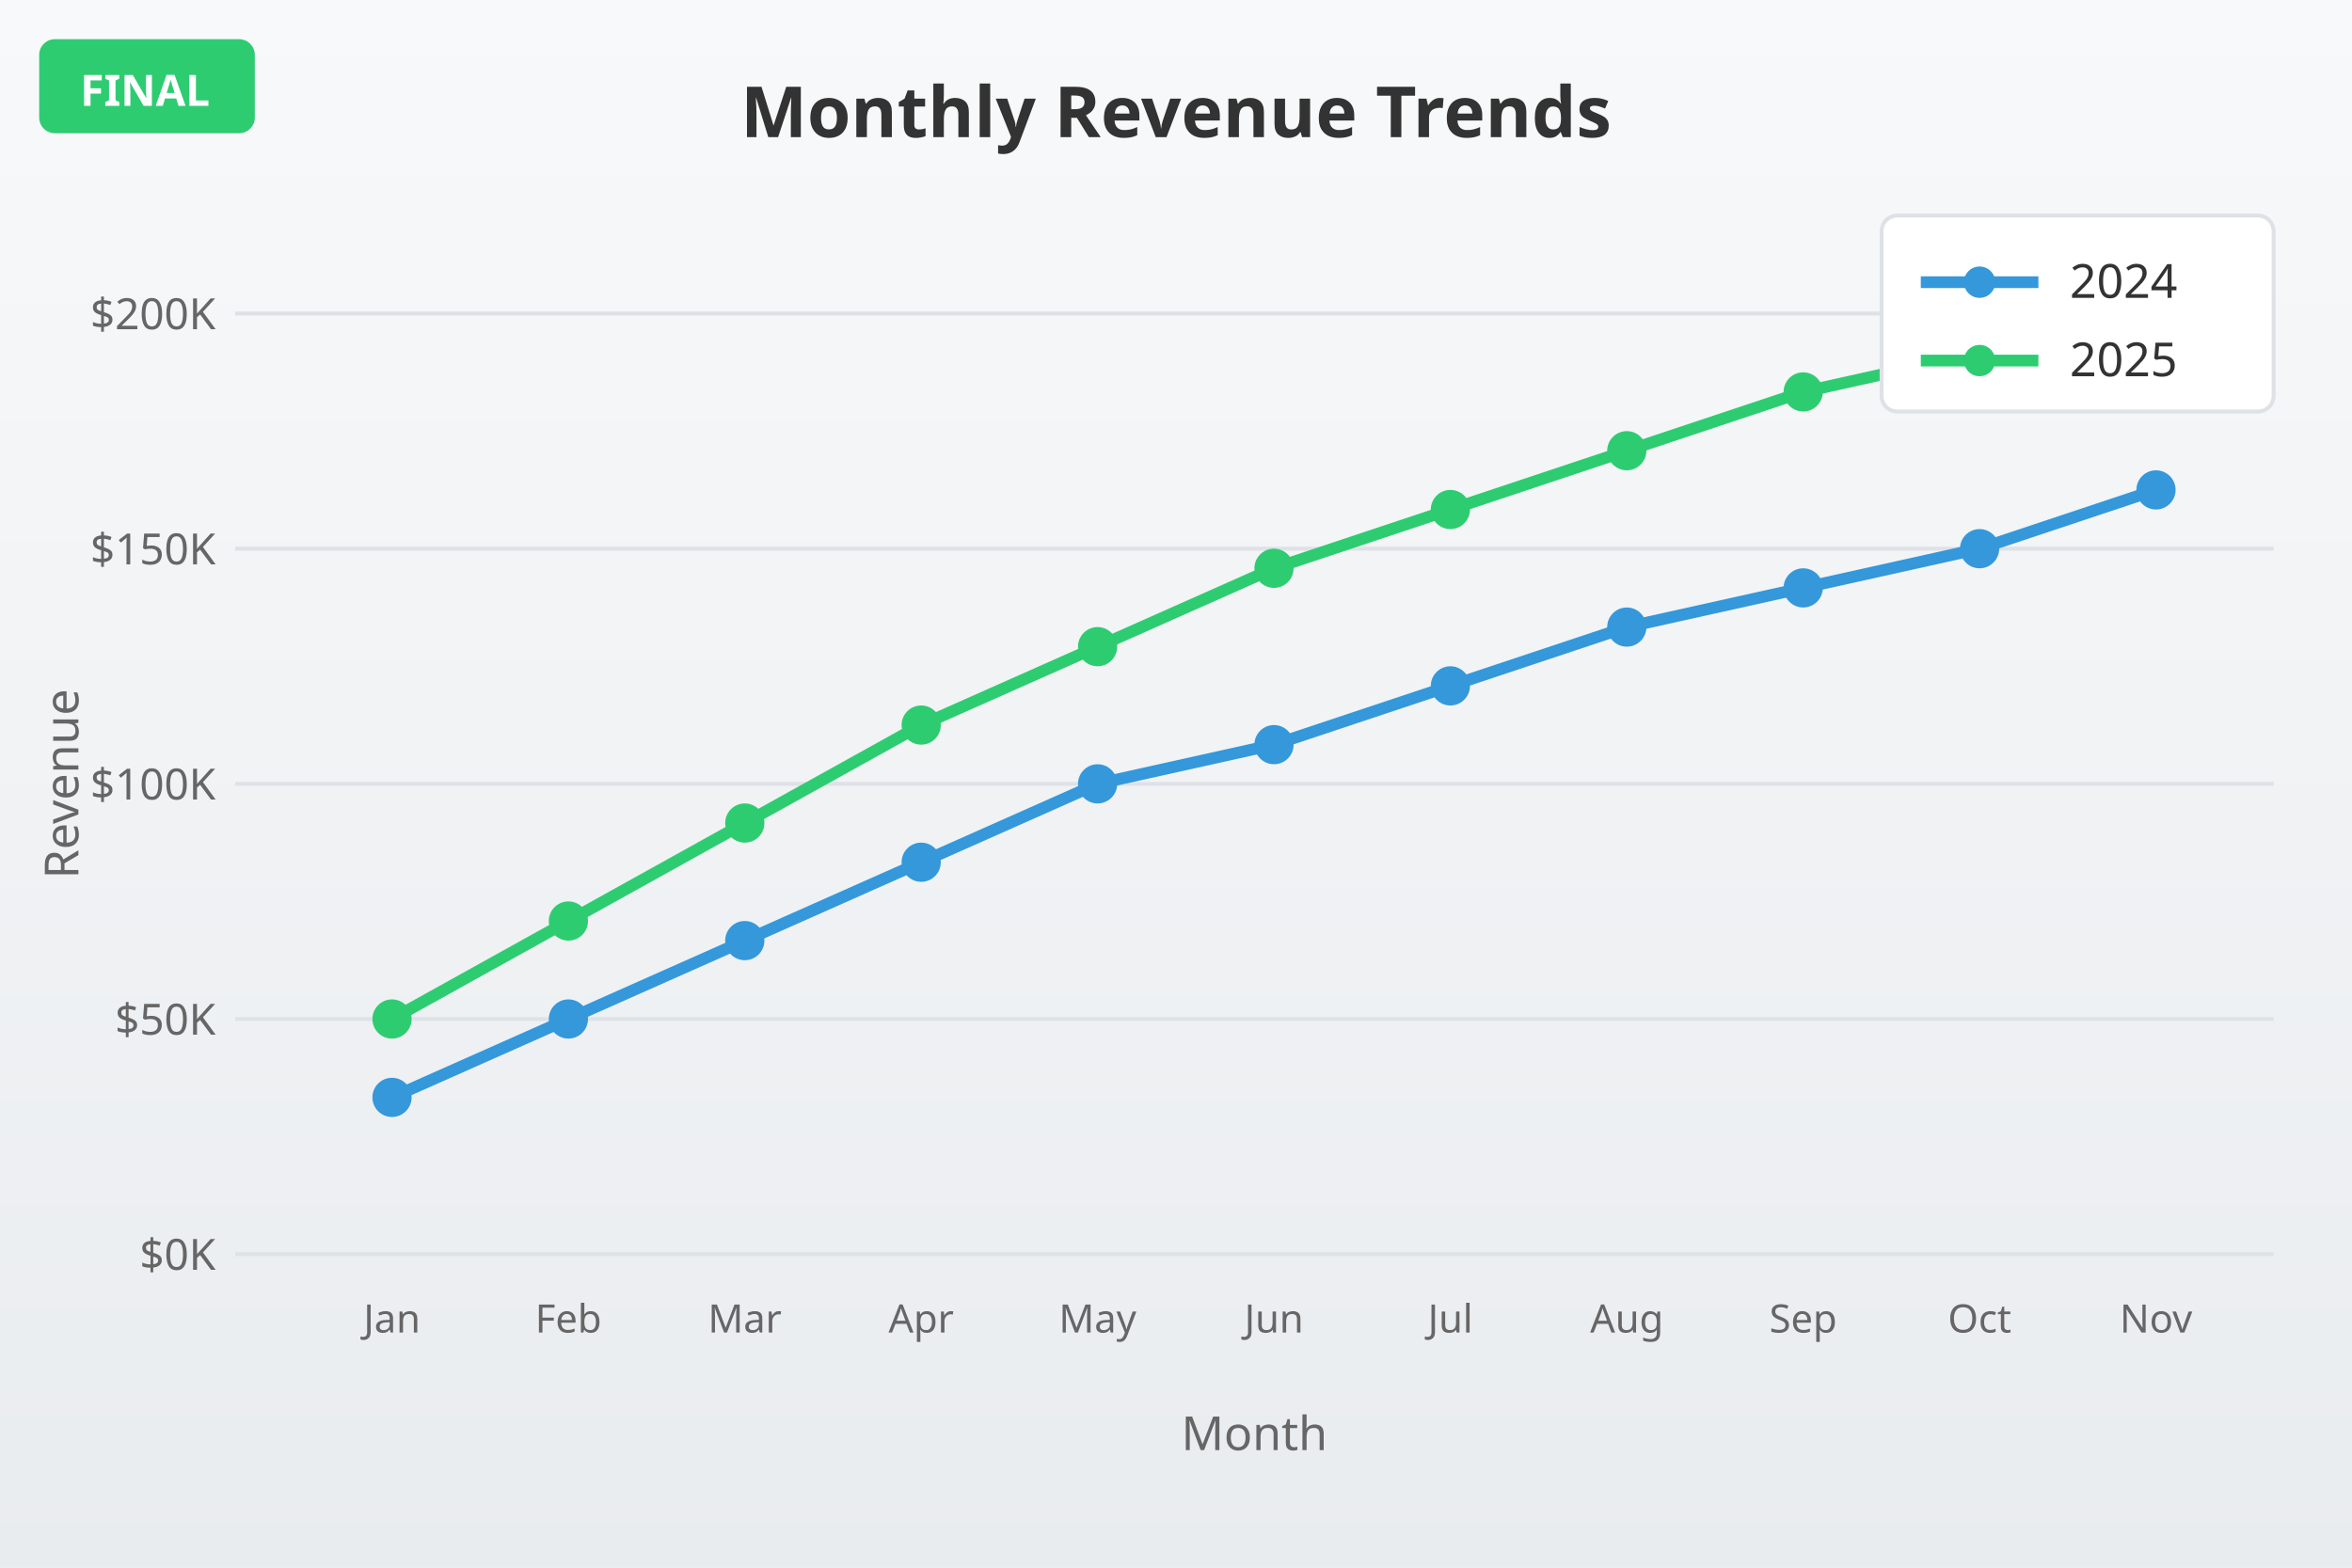
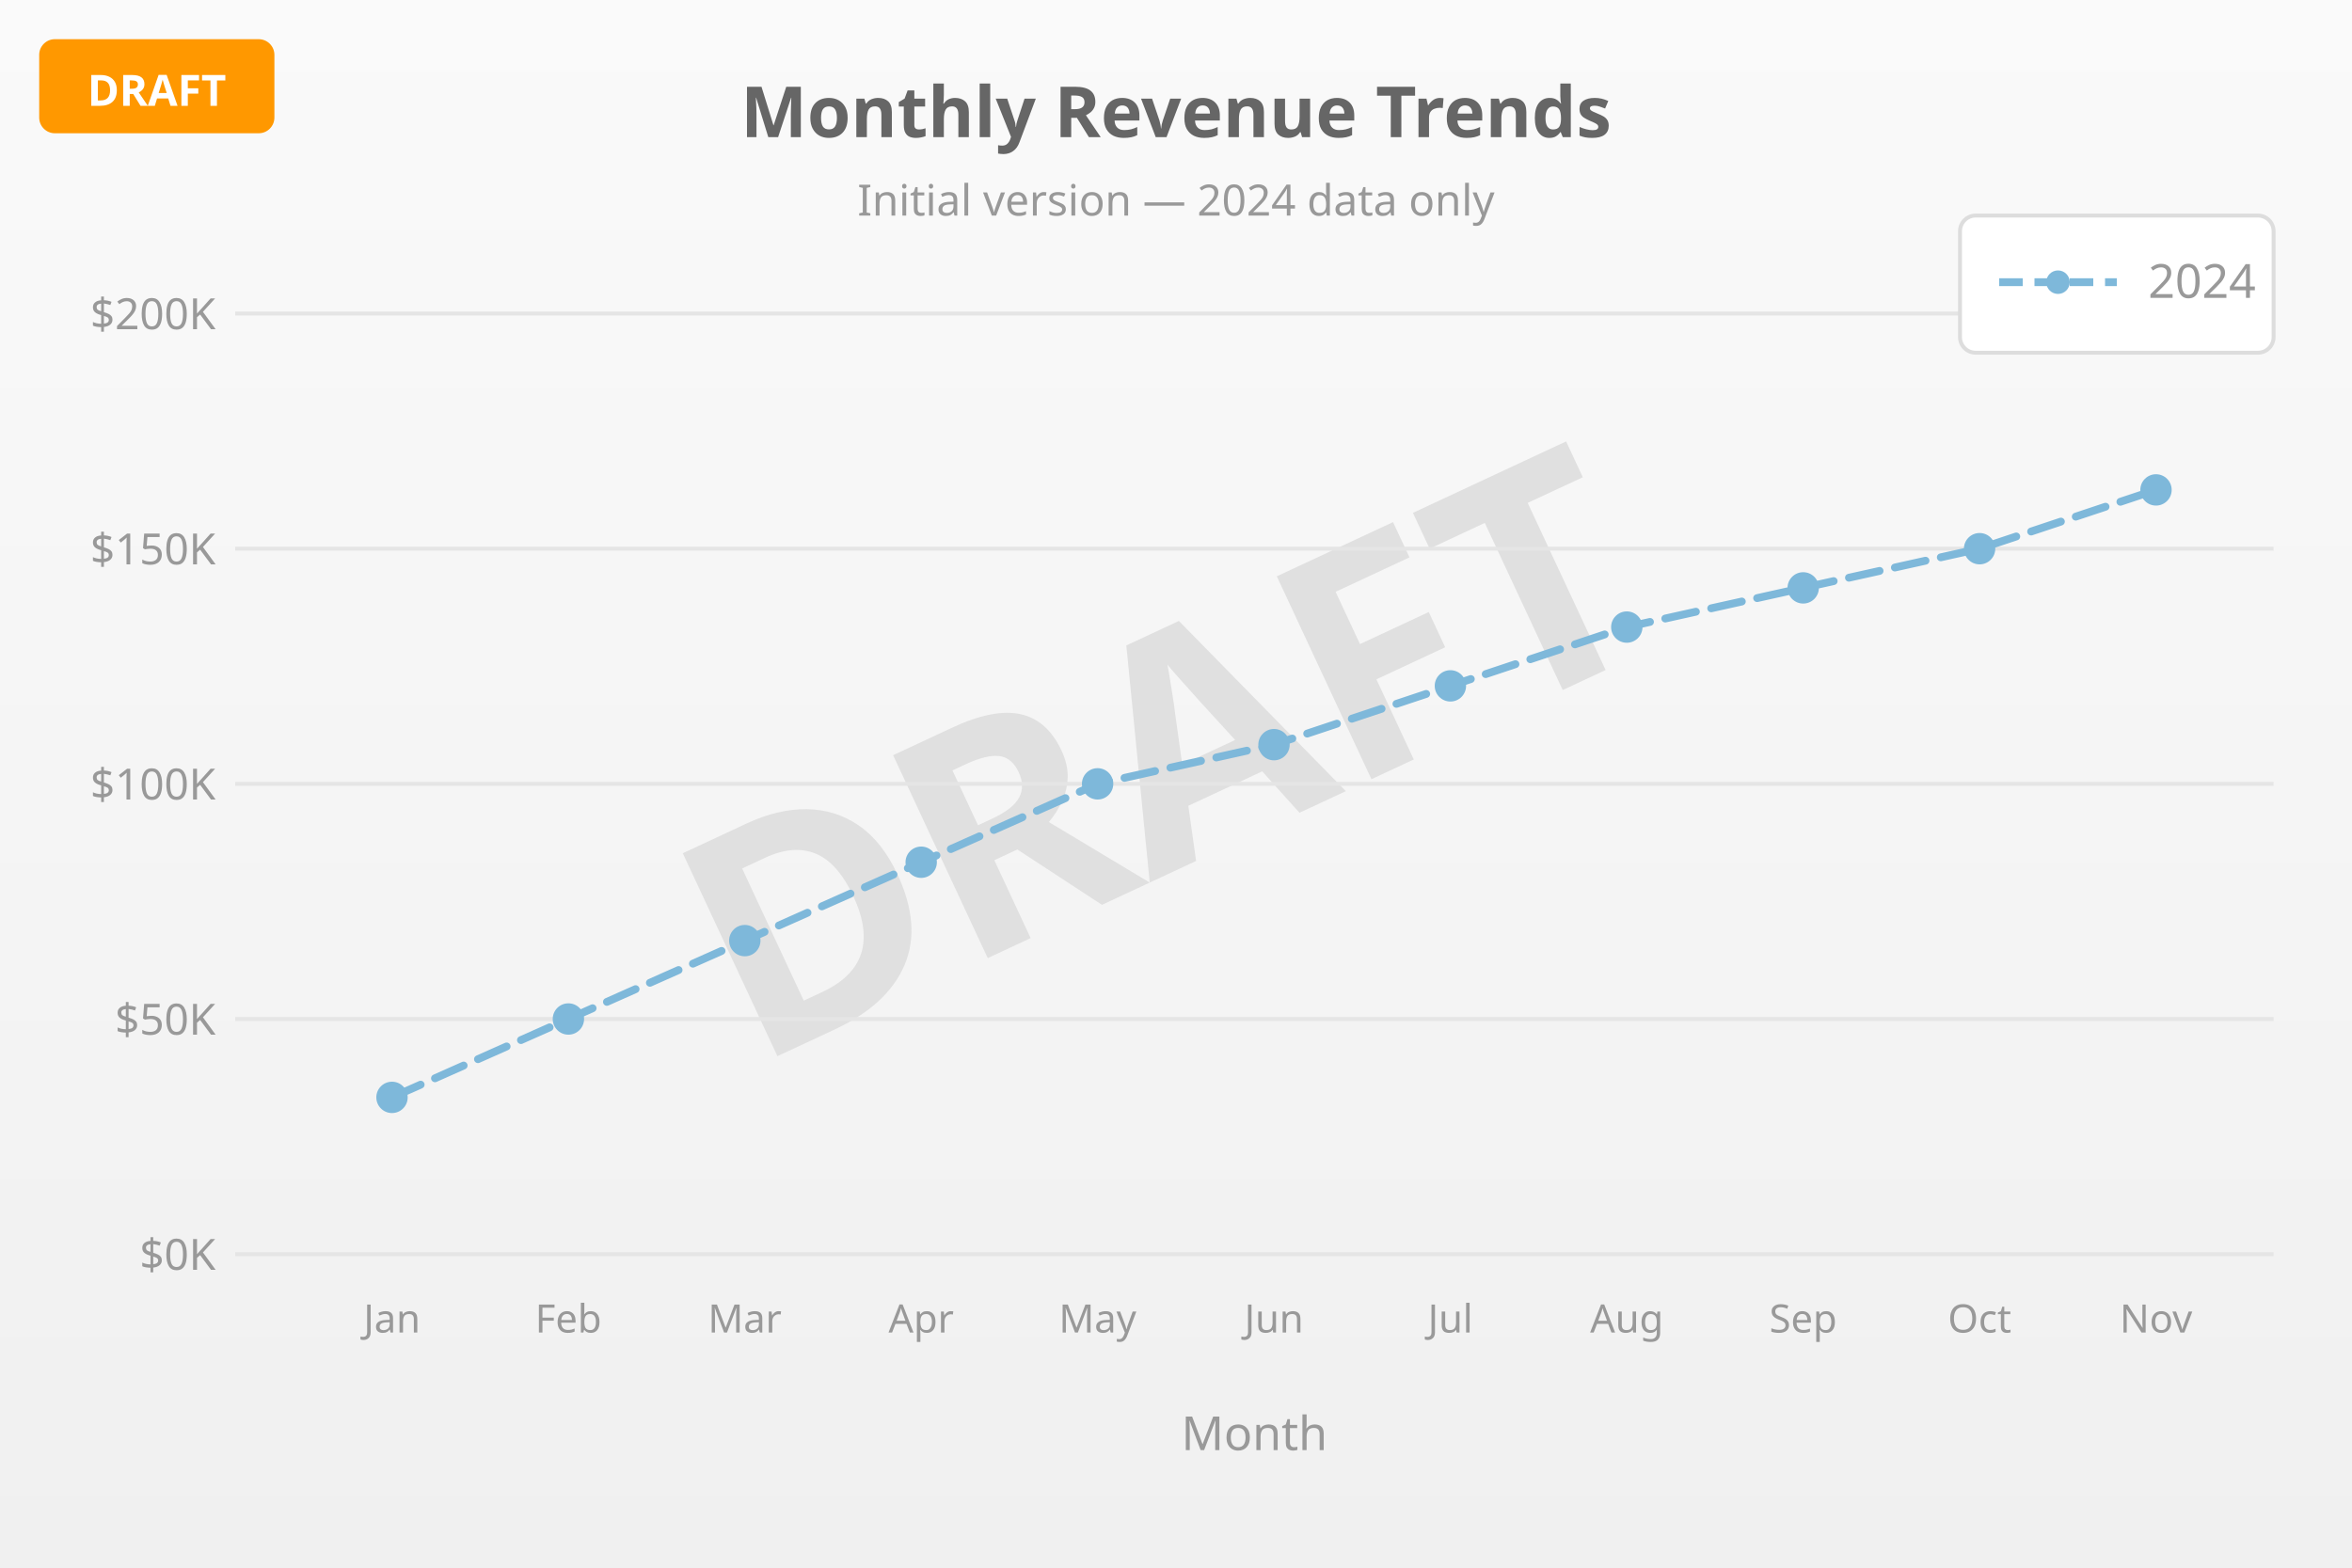
<svg xmlns="http://www.w3.org/2000/svg" viewBox="0 0 600 400">
  <defs>
    <linearGradient id="bg" x1="0%" y1="0%" x2="0%" y2="100%">
-       <stop offset="0%" style="stop-color:#f8f9fa" />
-       <stop offset="100%" style="stop-color:#e9ecef" />
+       <stop offset="0%" style="stop-color:#fafafa" />
+       <stop offset="100%" style="stop-color:#f0f0f0" />
    </linearGradient>
  </defs>
  <rect width="600" height="400" fill="url(#bg)" />
-   <text x="300" y="35" text-anchor="middle" font-family="system-ui" font-size="18" font-weight="bold" fill="#333">Monthly Revenue Trends</text>
-   <g stroke="#dee2e6" stroke-width="1">
+   <text x="300" y="220" text-anchor="middle" font-family="system-ui" font-size="80" font-weight="bold" fill="#e0e0e0" transform="rotate(-25 300 200)">DRAFT</text>
+   <text x="300" y="35" text-anchor="middle" font-family="system-ui" font-size="18" font-weight="bold" fill="#666">Monthly Revenue Trends</text>
+   <text x="300" y="55" text-anchor="middle" font-family="system-ui" font-size="11" fill="#999">Initial version — 2024 data only</text>
+   <g stroke="#e5e5e5" stroke-width="1">
    <line x1="60" y1="320" x2="580" y2="320" />
    <line x1="60" y1="260" x2="580" y2="260" />
    <line x1="60" y1="200" x2="580" y2="200" />
    <line x1="60" y1="140" x2="580" y2="140" />
    <line x1="60" y1="80" x2="580" y2="80" />
  </g>
-   <g font-family="system-ui" font-size="11" fill="#666" text-anchor="end">
+   <g font-family="system-ui" font-size="11" fill="#999" text-anchor="end">
    <text x="55" y="324">$0K</text>
    <text x="55" y="264">$50K</text>
    <text x="55" y="204">$100K</text>
    <text x="55" y="144">$150K</text>
    <text x="55" y="84">$200K</text>
  </g>
-   <g font-family="system-ui" font-size="10" fill="#666" text-anchor="middle">
+   <g font-family="system-ui" font-size="10" fill="#999" text-anchor="middle">
    <text x="100" y="340">Jan</text>
    <text x="145" y="340">Feb</text>
    <text x="190" y="340">Mar</text>
    <text x="235" y="340">Apr</text>
    <text x="280" y="340">May</text>
    <text x="325" y="340">Jun</text>
    <text x="370" y="340">Jul</text>
    <text x="415" y="340">Aug</text>
    <text x="460" y="340">Sep</text>
    <text x="505" y="340">Oct</text>
    <text x="550" y="340">Nov</text>
  </g>
-   <polyline fill="none" stroke="#3498db" stroke-width="3" stroke-linecap="round" stroke-linejoin="round" points="100,280 145,260 190,240 235,220 280,200 325,190 370,175 415,160 460,150 505,140 550,125" />
-   <g fill="#3498db">
-     <circle cx="100" cy="280" r="5" />
-     <circle cx="145" cy="260" r="5" />
-     <circle cx="190" cy="240" r="5" />
-     <circle cx="235" cy="220" r="5" />
-     <circle cx="280" cy="200" r="5" />
-     <circle cx="325" cy="190" r="5" />
-     <circle cx="370" cy="175" r="5" />
-     <circle cx="415" cy="160" r="5" />
-     <circle cx="460" cy="150" r="5" />
-     <circle cx="505" cy="140" r="5" />
-     <circle cx="550" cy="125" r="5" />
+   <polyline fill="none" stroke="#7eb8da" stroke-width="2" stroke-linecap="round" stroke-linejoin="round" stroke-dasharray="8,4" points="100,280 145,260 190,240 235,220 280,200 325,190 370,175 415,160 460,150 505,140 550,125" />
+   <g fill="#7eb8da">
+     <circle cx="100" cy="280" r="4" />
+     <circle cx="145" cy="260" r="4" />
+     <circle cx="190" cy="240" r="4" />
+     <circle cx="235" cy="220" r="4" />
+     <circle cx="280" cy="200" r="4" />
+     <circle cx="325" cy="190" r="4" />
+     <circle cx="370" cy="175" r="4" />
+     <circle cx="415" cy="160" r="4" />
+     <circle cx="460" cy="150" r="4" />
+     <circle cx="505" cy="140" r="4" />
+     <circle cx="550" cy="125" r="4" />
  </g>
-   <polyline fill="none" stroke="#2ecc71" stroke-width="3" stroke-linecap="round" stroke-linejoin="round" points="100,260 145,235 190,210 235,185 280,165 325,145 370,130 415,115 460,100 505,90 550,80" />
-   <g fill="#2ecc71">
-     <circle cx="100" cy="260" r="5" />
-     <circle cx="145" cy="235" r="5" />
-     <circle cx="190" cy="210" r="5" />
-     <circle cx="235" cy="185" r="5" />
-     <circle cx="280" cy="165" r="5" />
-     <circle cx="325" cy="145" r="5" />
-     <circle cx="370" cy="130" r="5" />
-     <circle cx="415" cy="115" r="5" />
-     <circle cx="460" cy="100" r="5" />
-     <circle cx="505" cy="90" r="5" />
-     <circle cx="550" cy="80" r="5" />
-   </g>
-   <rect x="480" y="55" width="100" height="50" fill="white" stroke="#dee2e6" rx="4" />
-   <line x1="490" y1="72" x2="520" y2="72" stroke="#3498db" stroke-width="3" />
-   <circle cx="505" cy="72" r="4" fill="#3498db" />
-   <text x="528" y="76" font-family="system-ui" font-size="12" fill="#333">2024</text>
-   <line x1="490" y1="92" x2="520" y2="92" stroke="#2ecc71" stroke-width="3" />
-   <circle cx="505" cy="92" r="4" fill="#2ecc71" />
-   <text x="528" y="96" font-family="system-ui" font-size="12" fill="#333">2025</text>
-   <text x="320" y="370" text-anchor="middle" font-family="system-ui" font-size="12" fill="#666">Month</text>
-   <text x="20" y="200" text-anchor="middle" font-family="system-ui" font-size="12" fill="#666" transform="rotate(-90,20,200)">Revenue</text>
-   <rect x="10" y="10" width="55" height="24" fill="#2ecc71" rx="4" />
-   <text x="37" y="27" text-anchor="middle" font-family="system-ui" font-size="11" font-weight="bold" fill="white">FINAL</text>
+   <rect x="500" y="55" width="80" height="35" fill="white" stroke="#ddd" rx="4" />
+   <line x1="510" y1="72" x2="540" y2="72" stroke="#7eb8da" stroke-width="2" stroke-dasharray="6,3" />
+   <circle cx="525" cy="72" r="3" fill="#7eb8da" />
+   <text x="548" y="76" font-family="system-ui" font-size="12" fill="#999">2024</text>
+   <text x="320" y="370" text-anchor="middle" font-family="system-ui" font-size="12" fill="#999">Month</text>
+   <rect x="10" y="10" width="60" height="24" fill="#ff9800" rx="4" />
+   <text x="40" y="27" text-anchor="middle" font-family="system-ui" font-size="11" font-weight="bold" fill="white">DRAFT</text>
</svg>
